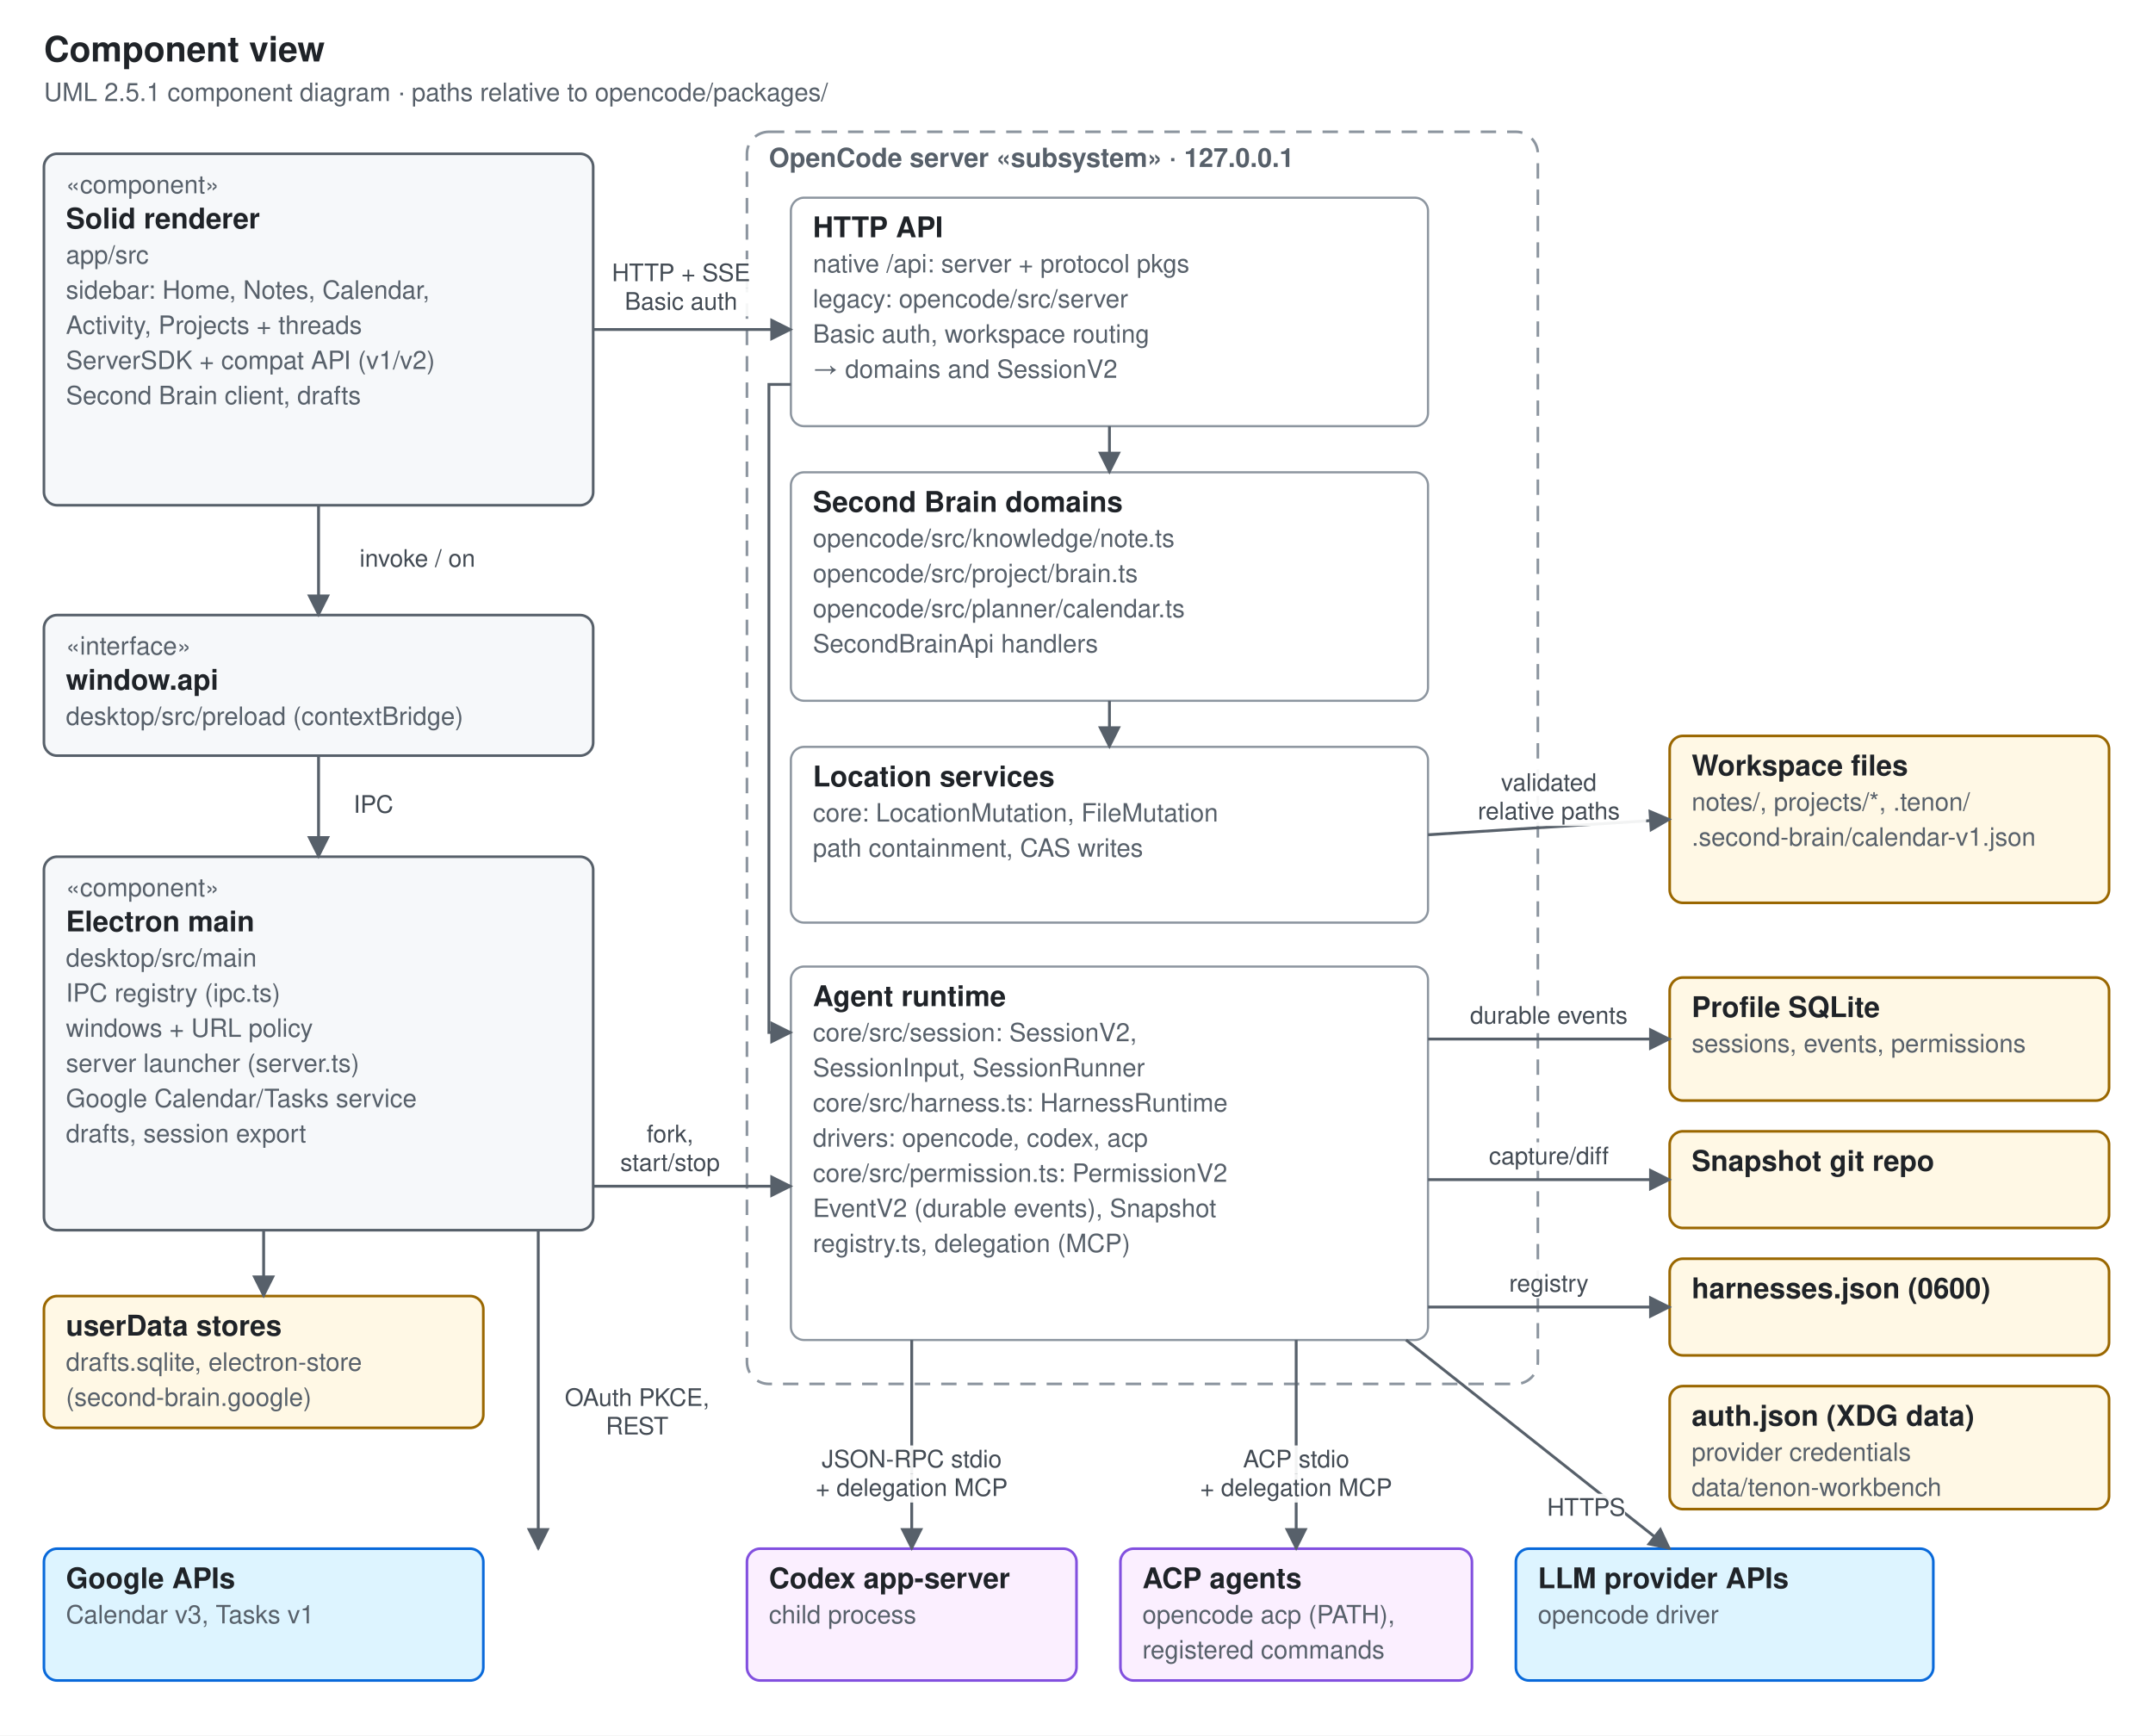
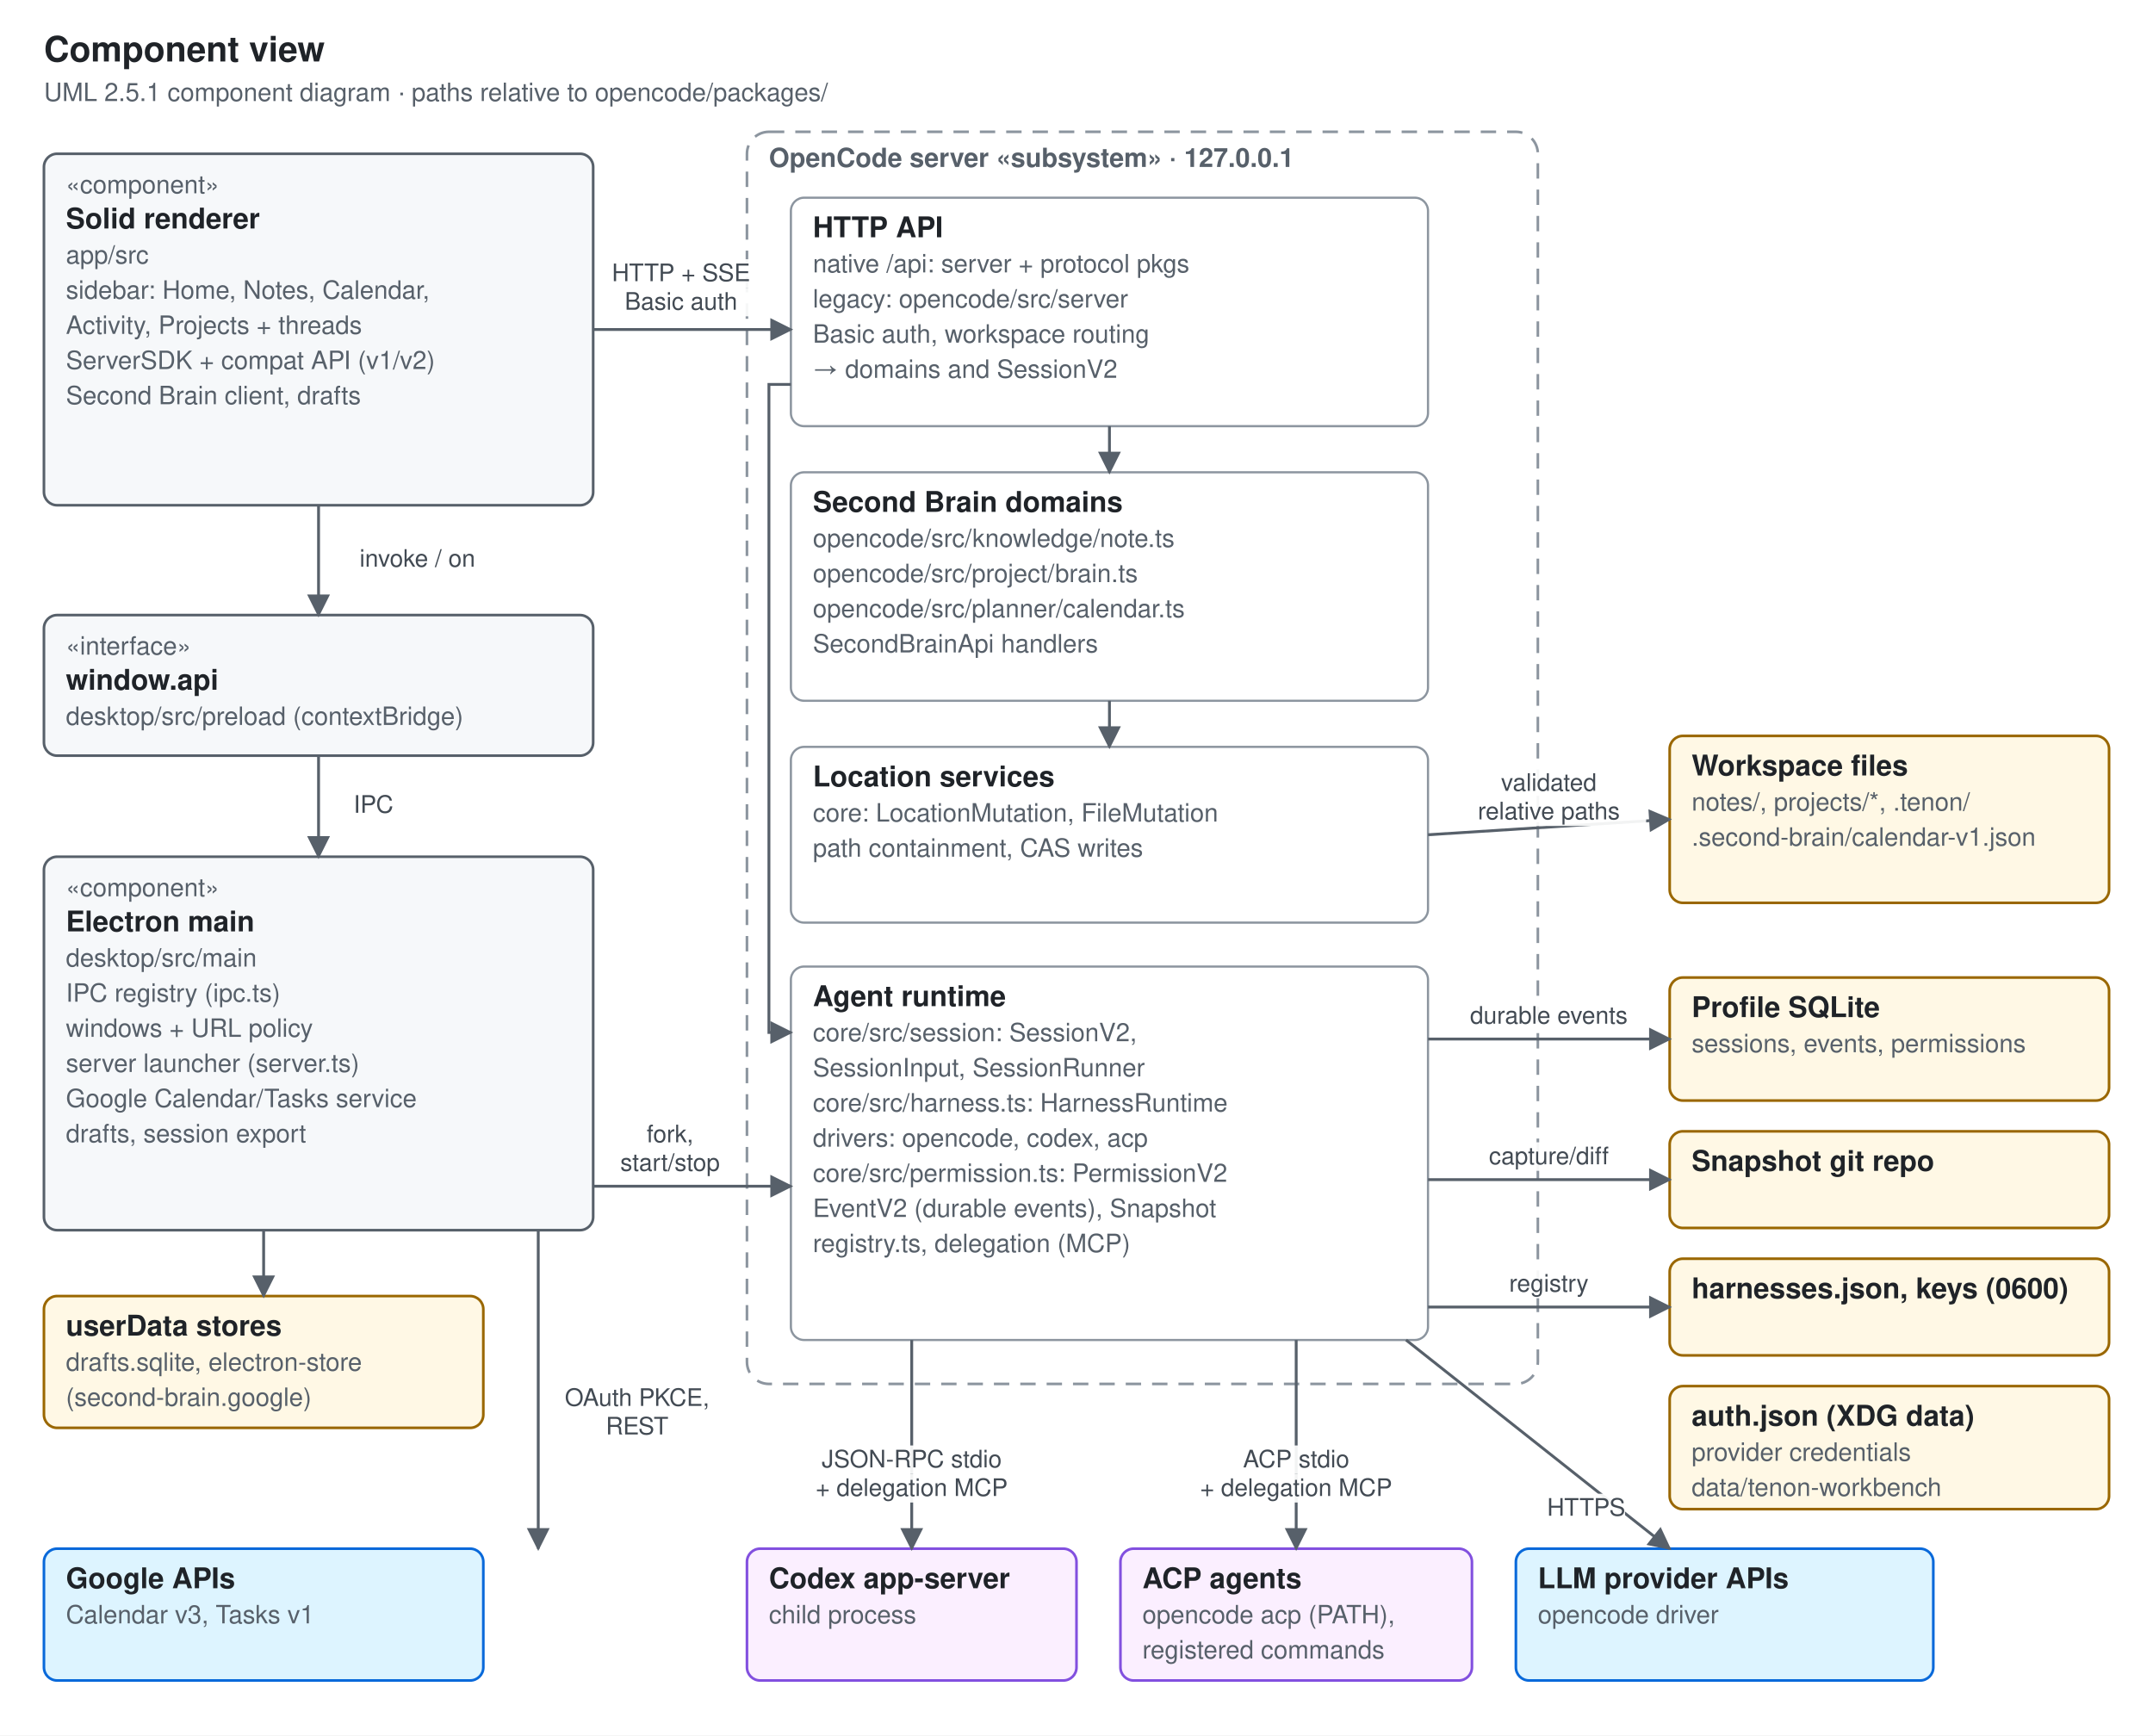
<svg xmlns="http://www.w3.org/2000/svg" viewBox="0 0 980 790" width="980" height="790" role="img" aria-labelledby="title desc">
  <style>
  .bg{fill:#ffffff}
  text{font-family:ui-sans-serif,system-ui,-apple-system,"Segoe UI",Helvetica,Arial,sans-serif;font-size:13px;fill:#1f2328}
  .t{font-weight:600}
  .s{font-size:11.5px;fill:#57606a}
  .h{font-size:16px;font-weight:600}
  .lbl{font-size:11px;fill:#424a53}
  .lblbg{fill:#ffffff;opacity:.92}
  .box{fill:#f6f8fa;stroke:#57606a;stroke-width:1.2}
  .sub{fill:#ffffff;stroke:#8c959f;stroke-width:1}
  .store{fill:#fff8e5;stroke:#9a6700;stroke-width:1.2}
  .ext{fill:#ddf4ff;stroke:#0969da;stroke-width:1.2}
  .proc{fill:#fbefff;stroke:#8250df;stroke-width:1.2}
  .zone{fill:none;stroke:#8c959f;stroke-width:1.2;stroke-dasharray:7 5}
  .zonet{font-size:12px;font-weight:600;fill:#57606a}
  .gapz{fill:#fff1f0;stroke:#cf222e;stroke-width:1.2}
  .e{fill:none;stroke:#57606a;stroke-width:1.3}
  .d{stroke-dasharray:5 4}
  .r{stroke:#cf222e}
  .sens{stroke:#bc4c00;stroke-width:2}
  .ah{fill:#57606a}
  .ahr{fill:#cf222e}
  .ahs{fill:#bc4c00}
  .life{stroke:#8c959f;stroke-width:1;stroke-dasharray:4 4}
  .act{fill:#eaeef2;stroke:#57606a;stroke-width:1}
  .frag{fill:none;stroke:#8c959f;stroke-width:1}
  .fragt{fill:#eaeef2;stroke:#8c959f;stroke-width:1}
  .dot{fill:#1f2328}
  .ring{fill:none;stroke:#1f2328;stroke-width:1.5}
  .dia{fill:#ffffff;stroke:#57606a;stroke-width:1.2}
  .bar{fill:#1f2328}
  @media (prefers-color-scheme: dark){
    .bg{fill:#0d1117}
    text{fill:#e6edf3}
    .s{fill:#9198a1} .lbl{fill:#c9d1d9} .lblbg{fill:#0d1117}
    .box{fill:#161b22;stroke:#8b949e} .sub{fill:#0d1117;stroke:#6e7681}
    .store{fill:#2b2111;stroke:#d29922} .ext{fill:#0c2d4a;stroke:#4493f8}
    .proc{fill:#271a3d;stroke:#ab7df8}
    .zone{stroke:#6e7681} .zonet{fill:#9198a1}
    .gapz{fill:#3a1517;stroke:#f85149}
    .e{stroke:#9198a1} .r{stroke:#f85149} .sens{stroke:#f0883e}
    .ah{fill:#9198a1} .ahr{fill:#f85149} .ahs{fill:#f0883e}
    .life{stroke:#6e7681} .act{fill:#21262d;stroke:#8b949e}
    .frag{stroke:#6e7681} .fragt{fill:#21262d;stroke:#6e7681}
    .dot{fill:#e6edf3} .ring{stroke:#e6edf3} .dia{fill:#0d1117;stroke:#8b949e} .bar{fill:#e6edf3}
  }
</style>
  <defs>
    <marker id="a" viewBox="0 0 10 10" refX="9" refY="5" markerWidth="8" markerHeight="8" orient="auto-start-reverse">
      <path class="ah" d="M0,0 L10,5 L0,10 z" />
    </marker>
    <marker id="ar" viewBox="0 0 10 10" refX="9" refY="5" markerWidth="8" markerHeight="8" orient="auto-start-reverse">
      <path class="ahr" d="M0,0 L10,5 L0,10 z" />
    </marker>
    <marker id="as" viewBox="0 0 10 10" refX="9" refY="5" markerWidth="8" markerHeight="8" orient="auto-start-reverse">
      <path class="ahs" d="M0,0 L10,5 L0,10 z" />
    </marker>
    <marker id="o" viewBox="0 0 10 10" refX="9" refY="5" markerWidth="9" markerHeight="9" orient="auto-start-reverse">
      <path class="e" d="M0,0 L10,5 L0,10" />
    </marker>
    <marker id="dm" viewBox="0 0 12 12" refX="1" refY="6" markerWidth="11" markerHeight="11" orient="auto-start-reverse">
      <path class="bar" d="M1,6 L6,1 L11,6 L6,11 z" />
    </marker>
  </defs>
  <rect class="bg" x="0" y="0" width="980" height="790" />
  <text x="20" y="28" text-anchor="start" class="h">Component view</text>
  <text x="20" y="46" text-anchor="start" class="s">UML 2.5.1 component diagram · paths relative to opencode/packages/</text>
  <rect class="box" x="20" y="70" width="250" height="160" rx="6" />
  <text x="30" y="88" text-anchor="start" class="s">«component»</text>
  <text x="30" y="104" text-anchor="start" class="t">Solid renderer</text>
  <text x="30" y="120" text-anchor="start" class="s">app/src</text>
  <text x="30" y="136" text-anchor="start" class="s">sidebar: Home, Notes, Calendar,</text>
  <text x="30" y="152" text-anchor="start" class="s">Activity, Projects + threads</text>
  <text x="30" y="168" text-anchor="start" class="s">ServerSDK + compat API (v1/v2)</text>
  <text x="30" y="184" text-anchor="start" class="s">Second Brain client, drafts</text>
  <rect class="box" x="20" y="280" width="250" height="64" rx="6" />
  <text x="30" y="298" text-anchor="start" class="s">«interface»</text>
  <text x="30" y="314" text-anchor="start" class="t">window.api</text>
  <text x="30" y="330" text-anchor="start" class="s">desktop/src/preload (contextBridge)</text>
  <rect class="box" x="20" y="390" width="250" height="170" rx="6" />
  <text x="30" y="408" text-anchor="start" class="s">«component»</text>
  <text x="30" y="424" text-anchor="start" class="t">Electron main</text>
  <text x="30" y="440" text-anchor="start" class="s">desktop/src/main</text>
  <text x="30" y="456" text-anchor="start" class="s">IPC registry (ipc.ts)</text>
  <text x="30" y="472" text-anchor="start" class="s">windows + URL policy</text>
  <text x="30" y="488" text-anchor="start" class="s">server launcher (server.ts)</text>
  <text x="30" y="504" text-anchor="start" class="s">Google Calendar/Tasks service</text>
  <text x="30" y="520" text-anchor="start" class="s">drafts, session export</text>
  <rect class="store" x="20" y="590" width="200" height="60" rx="6" />
  <text x="30" y="608" text-anchor="start" class="t">userData stores</text>
  <text x="30" y="624" text-anchor="start" class="s">drafts.sqlite, electron-store</text>
  <text x="30" y="640" text-anchor="start" class="s">(second-brain.google)</text>
  <rect class="zone" x="340" y="60" width="360" height="570" rx="10" />
  <text x="350" y="76" text-anchor="start" class="zonet">OpenCode server «subsystem» · 127.0.0.1</text>
  <rect class="sub" x="360" y="90" width="290" height="104" rx="6" />
  <text x="370" y="108" text-anchor="start" class="t">HTTP API</text>
  <text x="370" y="124" text-anchor="start" class="s">native /api: server + protocol pkgs</text>
  <text x="370" y="140" text-anchor="start" class="s">legacy: opencode/src/server</text>
  <text x="370" y="156" text-anchor="start" class="s">Basic auth, workspace routing</text>
  <text x="370" y="172" text-anchor="start" class="s">→ domains and SessionV2</text>
  <rect class="sub" x="360" y="215" width="290" height="104" rx="6" />
  <text x="370" y="233" text-anchor="start" class="t">Second Brain domains</text>
  <text x="370" y="249" text-anchor="start" class="s">opencode/src/knowledge/note.ts</text>
  <text x="370" y="265" text-anchor="start" class="s">opencode/src/project/brain.ts</text>
  <text x="370" y="281" text-anchor="start" class="s">opencode/src/planner/calendar.ts</text>
  <text x="370" y="297" text-anchor="start" class="s">SecondBrainApi handlers</text>
  <rect class="sub" x="360" y="340" width="290" height="80" rx="6" />
  <text x="370" y="358" text-anchor="start" class="t">Location services</text>
  <text x="370" y="374" text-anchor="start" class="s">core: LocationMutation, FileMutation</text>
  <text x="370" y="390" text-anchor="start" class="s">path containment, CAS writes</text>
  <rect class="sub" x="360" y="440" width="290" height="170" rx="6" />
  <text x="370" y="458" text-anchor="start" class="t">Agent runtime</text>
  <text x="370" y="474" text-anchor="start" class="s">core/src/session: SessionV2,</text>
  <text x="370" y="490" text-anchor="start" class="s">SessionInput, SessionRunner</text>
  <text x="370" y="506" text-anchor="start" class="s">core/src/harness.ts: HarnessRuntime</text>
  <text x="370" y="522" text-anchor="start" class="s">drivers: opencode, codex, acp</text>
  <text x="370" y="538" text-anchor="start" class="s">core/src/permission.ts: PermissionV2</text>
  <text x="370" y="554" text-anchor="start" class="s">EventV2 (durable events), Snapshot</text>
  <text x="370" y="570" text-anchor="start" class="s">registry.ts, delegation (MCP)</text>
  <rect class="store" x="760" y="335" width="200" height="76" rx="6" />
  <text x="770" y="353" text-anchor="start" class="t">Workspace files</text>
  <text x="770" y="369" text-anchor="start" class="s">notes/, projects/*, .tenon/</text>
  <text x="770" y="385" text-anchor="start" class="s">.second-brain/calendar-v1.json</text>
  <rect class="store" x="760" y="445" width="200" height="56" rx="6" />
  <text x="770" y="463" text-anchor="start" class="t">Profile SQLite</text>
  <text x="770" y="479" text-anchor="start" class="s">sessions, events, permissions</text>
  <rect class="store" x="760" y="515" width="200" height="44" rx="6" />
  <text x="770" y="533" text-anchor="start" class="t">Snapshot git repo</text>
  <rect class="store" x="760" y="573" width="200" height="44" rx="6" />
-   <text x="770" y="591" text-anchor="start" class="t">harnesses.json (0600)</text>
+   <text x="770" y="591" text-anchor="start" class="t">harnesses.json, keys (0600)</text>
  <rect class="store" x="760" y="631" width="200" height="56" rx="6" />
  <text x="770" y="649" text-anchor="start" class="t">auth.json (XDG data)</text>
  <text x="770" y="665" text-anchor="start" class="s">provider credentials</text>
  <text x="770" y="681" text-anchor="start" class="s">data/tenon-workbench</text>
  <rect class="ext" x="20" y="705" width="200" height="60" rx="6" />
  <text x="30" y="723" text-anchor="start" class="t">Google APIs</text>
  <text x="30" y="739" text-anchor="start" class="s">Calendar v3, Tasks v1</text>
  <rect class="proc" x="340" y="705" width="150" height="60" rx="6" />
  <text x="350" y="723" text-anchor="start" class="t">Codex app-server</text>
  <text x="350" y="739" text-anchor="start" class="s">child process</text>
  <rect class="proc" x="510" y="705" width="160" height="60" rx="6" />
  <text x="520" y="723" text-anchor="start" class="t">ACP agents</text>
  <text x="520" y="739" text-anchor="start" class="s">opencode acp (PATH),</text>
  <text x="520" y="755" text-anchor="start" class="s">registered commands</text>
  <rect class="ext" x="690" y="705" width="190" height="60" rx="6" />
  <text x="700" y="723" text-anchor="start" class="t">LLM provider APIs</text>
  <text x="700" y="739" text-anchor="start" class="s">opencode driver</text>
  <path class="e " d="M145,230 L145,280" marker-end="url(#a)" />
  <path class="e " d="M145,344 L145,390" marker-end="url(#a)" />
  <path class="e " d="M120,560 L120,590" marker-end="url(#a)" />
  <path class="e " d="M245,560 L245,705" marker-end="url(#a)" />
  <path class="e " d="M270,150 L360,150" marker-end="url(#a)" />
  <path class="e " d="M270,540 L360,540" marker-end="url(#a)" />
  <path class="e " d="M505,194 L505,215" marker-end="url(#a)" />
  <path class="e " d="M505,319 L505,340" marker-end="url(#a)" />
  <path class="e " d="M360,175 L350,175 L350,470 L360,470" marker-end="url(#a)" />
  <path class="e " d="M650,380 L760,373" marker-end="url(#a)" />
  <path class="e " d="M650,473 L760,473" marker-end="url(#a)" />
  <path class="e " d="M650,537 L760,537" marker-end="url(#a)" />
  <path class="e " d="M650,595 L760,595" marker-end="url(#a)" />
  <path class="e " d="M415,610 L415,705" marker-end="url(#a)" />
  <path class="e " d="M590,610 L590,705" marker-end="url(#a)" />
  <path class="e " d="M640,610 L760,705" marker-end="url(#a)" />
  <rect class="lblbg" x="154.6" y="248.0" width="70.9" height="13" rx="2" />
  <text class="lbl" x="190" y="258" text-anchor="middle">invoke / on</text>
  <rect class="lblbg" x="158.2" y="360.0" width="23.7" height="13" rx="2" />
  <text class="lbl" x="170" y="370" text-anchor="middle">IPC</text>
  <rect class="lblbg" x="254.6" y="630.0" width="70.9" height="13" rx="2" />
  <text class="lbl" x="290" y="640" text-anchor="middle">OAuth PKCE,</text>
  <rect class="lblbg" x="275.2" y="643.0" width="29.6" height="13" rx="2" />
  <text class="lbl" x="290" y="653" text-anchor="middle">REST</text>
  <rect class="lblbg" x="277.5" y="118.0" width="65.0" height="13" rx="2" />
  <text class="lbl" x="310" y="128" text-anchor="middle">HTTP + SSE</text>
  <rect class="lblbg" x="277.5" y="131.0" width="65.0" height="13" rx="2" />
  <text class="lbl" x="310" y="141" text-anchor="middle">Basic auth</text>
  <rect class="lblbg" x="287.2" y="510.0" width="35.5" height="13" rx="2" />
  <text class="lbl" x="305" y="520" text-anchor="middle">fork,</text>
  <rect class="lblbg" x="272.5" y="523.0" width="65.0" height="13" rx="2" />
  <text class="lbl" x="305" y="533" text-anchor="middle">start/stop</text>
  <rect class="lblbg" x="675.5" y="350.0" width="59.1" height="13" rx="2" />
  <text class="lbl" x="705" y="360" text-anchor="middle">validated</text>
  <rect class="lblbg" x="660.7" y="363.0" width="88.6" height="13" rx="2" />
  <text class="lbl" x="705" y="373" text-anchor="middle">relative paths</text>
  <rect class="lblbg" x="660.7" y="456.0" width="88.6" height="13" rx="2" />
  <text class="lbl" x="705" y="466" text-anchor="middle">durable events</text>
  <rect class="lblbg" x="666.6" y="520.0" width="76.8" height="13" rx="2" />
  <text class="lbl" x="705" y="530" text-anchor="middle">capture/diff</text>
  <rect class="lblbg" x="678.4" y="578.0" width="53.2" height="13" rx="2" />
  <text class="lbl" x="705" y="588" text-anchor="middle">registry</text>
  <rect class="lblbg" x="370.7" y="658.0" width="88.6" height="13" rx="2" />
  <text class="lbl" x="415" y="668" text-anchor="middle">JSON-RPC stdio</text>
  <rect class="lblbg" x="364.8" y="671.0" width="100.4" height="13" rx="2" />
  <text class="lbl" x="415" y="681" text-anchor="middle">+ delegation MCP</text>
  <rect class="lblbg" x="560.5" y="658.0" width="59.1" height="13" rx="2" />
  <text class="lbl" x="590" y="668" text-anchor="middle">ACP stdio</text>
  <rect class="lblbg" x="539.8" y="671.0" width="100.4" height="13" rx="2" />
  <text class="lbl" x="590" y="681" text-anchor="middle">+ delegation MCP</text>
  <rect class="lblbg" x="704.2" y="680.0" width="35.5" height="13" rx="2" />
  <text class="lbl" x="722" y="690" text-anchor="middle">HTTPS</text>
</svg>
